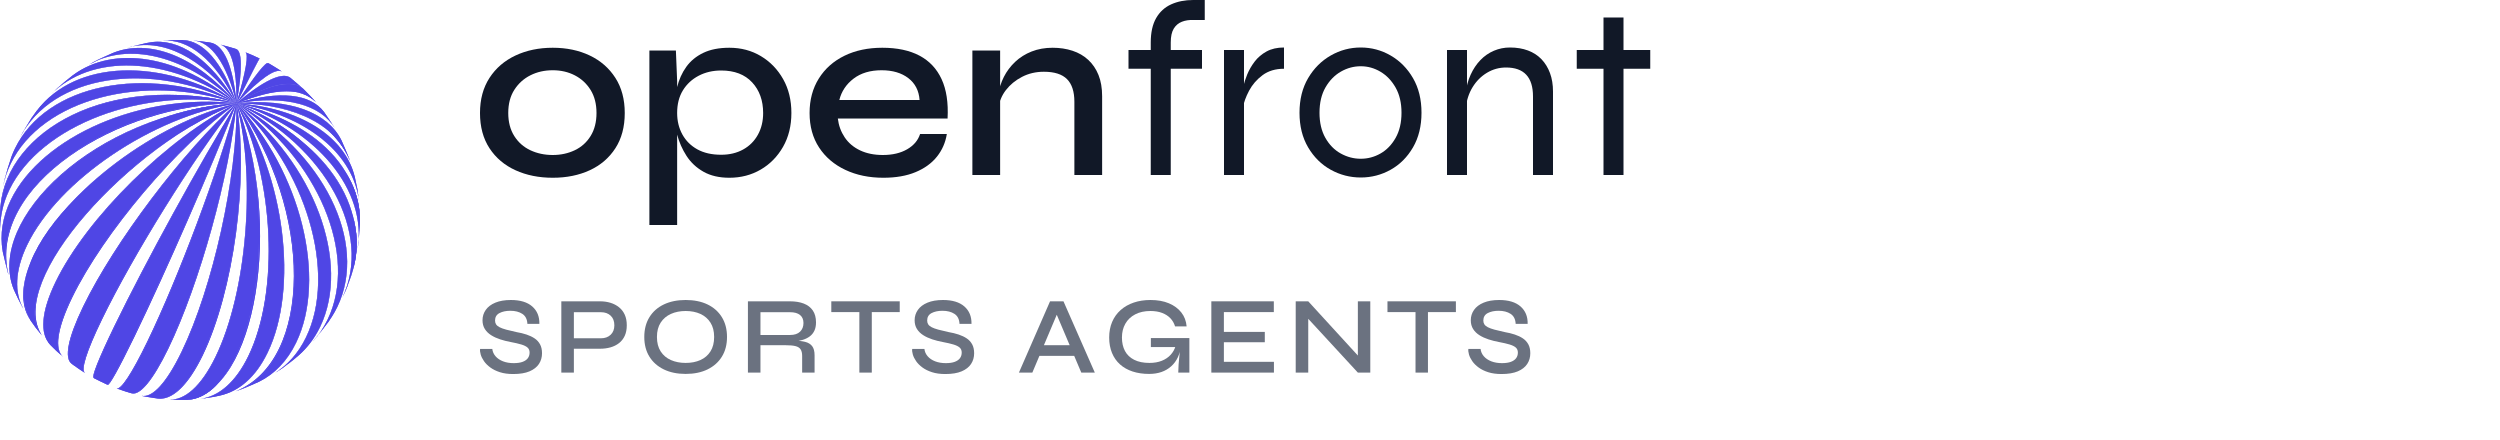
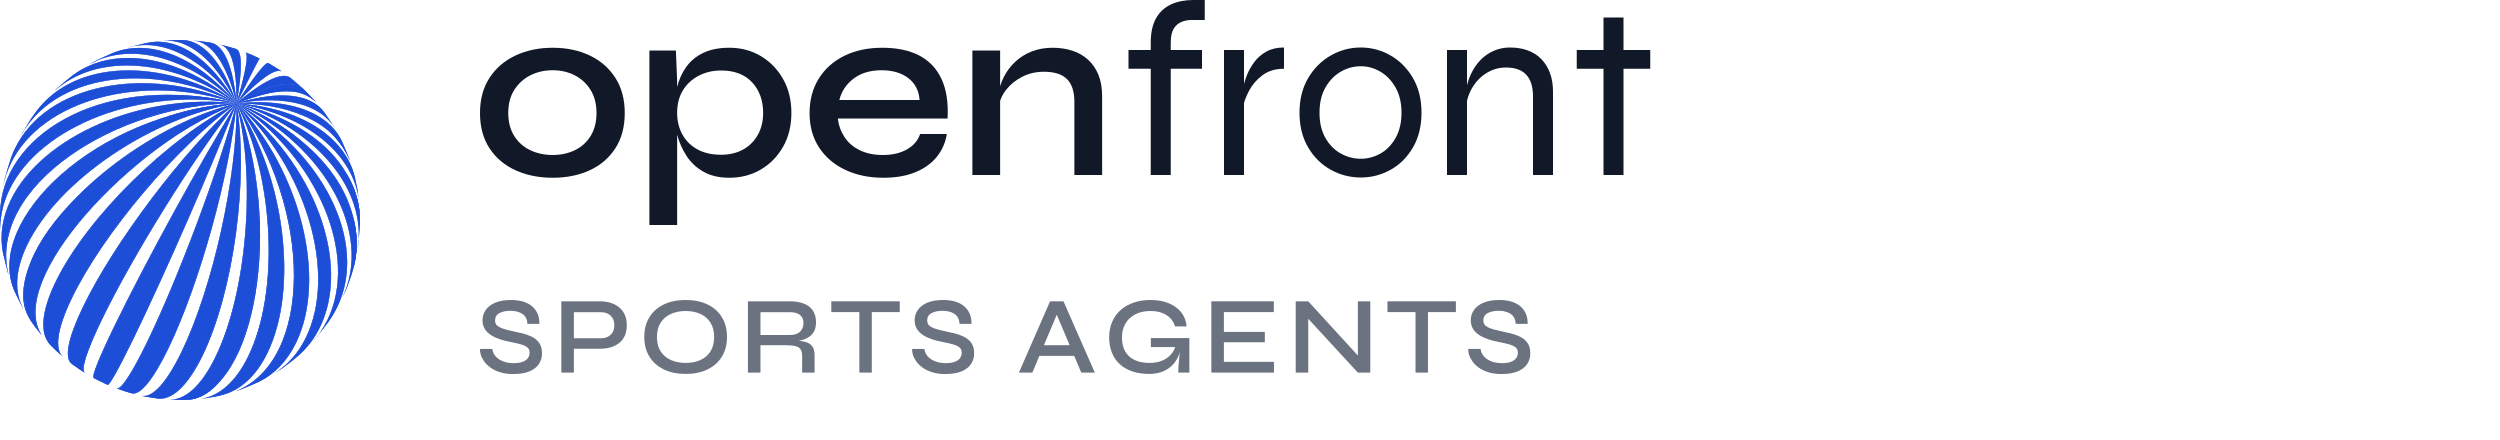
<svg xmlns="http://www.w3.org/2000/svg" width="250" height="44" viewBox="0 0 250 44" fill="none">
  <g transform="translate(0 4)">
-     <svg style="color: #4f46e5" viewBox="0 0 116 116" fill="currentColor" width="36" height="36">
+     <svg style="color: #1d4ed8" viewBox="0 0 116 116" fill="currentColor" width="36" height="36">
      <g clipPath="url(#clip0_103_7079)">
        <path d="M93.67 12.268C94.903 13.285 96.526 14.67 97.716 15.73C94.406 12.636 86.984 13.934 76.338 20.339C76.338 20.339 76.316 20.339 76.316 20.317C85.21 12.852 91.203 10.321 93.67 12.268Z" fill="currentColor" />
        <path d="M93.67 12.268C94.903 13.285 96.526 14.67 97.716 15.73C94.406 12.636 86.984 13.934 76.338 20.339C76.338 20.339 76.316 20.339 76.316 20.317C85.21 12.852 91.203 10.321 93.67 12.268Z" fill="currentColor" />
        <path d="M93.67 12.269C94.903 13.286 96.526 14.671 97.716 15.731C94.405 12.637 86.984 13.935 76.338 20.34C76.338 20.34 76.316 20.34 76.316 20.318C85.209 12.853 91.203 10.321 93.67 12.269ZM93.54 12.161C91.073 10.235 85.101 12.831 76.208 20.404C86.962 13.957 94.449 12.658 97.781 15.796C96.526 14.692 94.838 13.221 93.54 12.161Z" fill="currentColor" />
        <path d="M93.67 12.269C94.903 13.286 96.526 14.671 97.716 15.731C94.405 12.637 86.984 13.935 76.338 20.34C76.338 20.34 76.316 20.34 76.316 20.318C85.209 12.853 91.203 10.321 93.67 12.269ZM93.54 12.161C91.073 10.235 85.101 12.831 76.208 20.404C86.962 13.957 94.449 12.658 97.781 15.796C96.526 14.692 94.838 13.221 93.54 12.161Z" fill="currentColor" />
        <path d="M86.573 7.53L87.006 7.768C88.131 8.46 89.624 9.369 90.727 10.105C88.91 8.828 83.976 12.139 76.317 20.318C76.317 20.318 76.295 20.318 76.295 20.296C79.151 16.012 85.145 7.054 86.573 7.53Z" fill="currentColor" />
        <path d="M86.573 7.53L87.006 7.768C88.131 8.46 89.624 9.369 90.727 10.105C88.91 8.828 83.976 12.139 76.317 20.318C76.317 20.318 76.295 20.318 76.295 20.296C79.151 16.012 85.145 7.054 86.573 7.53Z" fill="currentColor" />
        <path d="M86.573 7.529L87.005 7.767C88.13 8.46 89.623 9.369 90.727 10.104C88.909 8.828 83.976 12.138 76.316 20.317C76.316 20.317 76.295 20.317 76.295 20.296C79.151 16.011 85.144 7.053 86.573 7.529ZM86.421 7.443C85.62 6.988 82.18 11.273 76.208 20.425C83.976 12.203 88.996 8.914 90.857 10.213C89.71 9.477 88.174 8.481 87.005 7.767L86.421 7.443Z" fill="currentColor" />
        <path d="M86.573 7.529L87.005 7.767C88.13 8.46 89.623 9.369 90.727 10.104C88.909 8.828 83.976 12.138 76.316 20.317C76.316 20.317 76.295 20.317 76.295 20.296C79.151 16.011 85.144 7.053 86.573 7.529ZM86.421 7.443C85.62 6.988 82.18 11.273 76.208 20.425C83.976 12.203 88.996 8.914 90.857 10.213C89.71 9.477 88.174 8.481 87.005 7.767L86.421 7.443Z" fill="currentColor" />
        <path d="M79.151 4.003L81.379 4.933L83.5 5.907C83.457 5.864 81.055 10.646 76.251 20.296H76.23C79.367 9.845 80.254 4.414 79.151 4.003Z" fill="currentColor" />
        <path d="M79.151 4.003L81.379 4.933L83.5 5.907C83.457 5.864 81.055 10.646 76.251 20.296H76.23C79.367 9.845 80.254 4.414 79.151 4.003Z" fill="currentColor" />
        <path d="M79.151 4.002L81.379 4.933L83.5 5.907C83.457 5.863 81.055 10.645 76.251 20.296H76.23C79.367 9.845 80.254 4.414 79.151 4.002ZM79.021 3.938C80.168 4.349 79.324 9.866 76.208 20.425C81.076 10.71 83.565 5.928 83.651 5.971L81.401 4.911L79.021 3.938Z" fill="currentColor" />
        <path d="M79.151 4.002L81.379 4.933L83.5 5.907C83.457 5.863 81.055 10.645 76.251 20.296H76.23C79.367 9.845 80.254 4.414 79.151 4.002ZM79.021 3.938C80.168 4.349 79.324 9.866 76.208 20.425C81.076 10.71 83.565 5.928 83.651 5.971L81.401 4.911L79.021 3.938Z" fill="currentColor" />
        <path d="M71.231 1.536C72.53 1.882 74.261 2.337 75.537 2.726L75.927 2.856C77.874 3.484 78.134 9.347 76.23 20.296H76.208C76.381 8.59 74.456 2.272 71.231 1.536Z" fill="currentColor" />
        <path d="M71.231 1.536C72.53 1.882 74.261 2.337 75.537 2.726L75.927 2.856C77.874 3.484 78.134 9.347 76.23 20.296H76.208C76.381 8.59 74.456 2.272 71.231 1.536Z" fill="currentColor" />
        <path d="M71.231 1.536C72.53 1.883 74.261 2.337 75.537 2.727L75.927 2.856C77.874 3.484 78.134 9.348 76.23 20.296H76.208C76.381 8.59 74.456 2.272 71.231 1.536ZM71.08 1.493C72.53 2.077 76.36 3.657 76.23 20.426C78.199 9.391 78.004 3.505 76.078 2.9L75.537 2.727C74.196 2.337 72.422 1.818 71.08 1.493Z" fill="currentColor" />
        <path d="M71.231 1.536C72.53 1.883 74.261 2.337 75.537 2.727L75.927 2.856C77.874 3.484 78.134 9.348 76.23 20.296H76.208C76.381 8.59 74.456 2.272 71.231 1.536ZM71.08 1.493C72.53 2.077 76.36 3.657 76.23 20.426C78.199 9.391 78.004 3.505 76.078 2.9L75.537 2.727C74.196 2.337 72.422 1.818 71.08 1.493Z" fill="currentColor" />
        <path d="M62.512 0.173C64.07 0.346 66.125 0.584 67.683 0.822C71.859 1.514 75.062 8.092 76.208 20.274H76.187C73.136 7.421 68.073 0.627 62.512 0.173Z" fill="currentColor" />
        <path d="M62.512 0.173C64.07 0.346 66.125 0.584 67.683 0.822C71.859 1.514 75.062 8.092 76.208 20.274H76.187C73.136 7.421 68.073 0.627 62.512 0.173Z" fill="currentColor" />
        <path d="M62.512 0.173C64.07 0.346 66.126 0.584 67.683 0.822C71.859 1.514 75.062 8.092 76.209 20.274H76.187C73.136 7.421 68.073 0.627 62.512 0.173ZM62.339 0.173C67.965 0.606 73.093 7.465 76.209 20.426C75.127 8.157 72.011 1.558 67.835 0.844C66.234 0.606 64.113 0.324 62.512 0.173H62.339Z" fill="currentColor" />
        <path d="M62.512 0.173C64.07 0.346 66.126 0.584 67.683 0.822C71.859 1.514 75.062 8.092 76.209 20.274H76.187C73.136 7.421 68.073 0.627 62.512 0.173ZM62.339 0.173C67.965 0.606 73.093 7.465 76.209 20.426C75.127 8.157 72.011 1.558 67.835 0.844C66.234 0.606 64.113 0.324 62.512 0.173H62.339Z" fill="currentColor" />
        <path d="M52.623 0.238L55.111 0.065L58.508 0C66.017 0.757 71.145 6.621 76.165 20.275H76.143C69.414 6.297 60.716 -0.541 52.623 0.238Z" fill="currentColor" />
        <path d="M52.623 0.238L55.111 0.065L58.508 0C66.017 0.757 71.145 6.621 76.165 20.275H76.143C69.414 6.297 60.716 -0.541 52.623 0.238Z" fill="currentColor" />
        <path d="M52.623 0.238L55.111 0.065L58.508 0C66.016 0.757 71.144 6.621 76.165 20.275H76.143C69.413 6.297 60.715 -0.541 52.623 0.238ZM52.406 0.26C60.585 -0.563 69.392 6.318 76.208 20.426C71.75 6.989 65.281 0.065 58.681 0C57.599 0.022 56.171 0.022 55.111 0.065L52.406 0.26Z" fill="currentColor" />
        <path d="M52.623 0.238L55.111 0.065L58.508 0C66.016 0.757 71.144 6.621 76.165 20.275H76.143C69.413 6.297 60.715 -0.541 52.623 0.238ZM52.406 0.26C60.585 -0.563 69.392 6.318 76.208 20.426C71.75 6.989 65.281 0.065 58.681 0C57.599 0.022 56.171 0.022 55.111 0.065L52.406 0.26Z" fill="currentColor" />
        <path d="M41.328 2.423C42.994 1.99 45.201 1.406 46.889 1.06L48.101 0.844C57.254 -0.758 67.683 5.864 76.122 20.274H76.1C65.043 5.301 51.931 -0.779 41.328 2.423Z" fill="currentColor" />
        <path d="M41.328 2.423C42.994 1.99 45.201 1.406 46.889 1.06L48.101 0.844C57.254 -0.758 67.683 5.864 76.122 20.274H76.1C65.043 5.301 51.931 -0.779 41.328 2.423Z" fill="currentColor" />
        <path d="M41.329 2.423C42.995 1.991 45.202 1.406 46.89 1.06L48.101 0.844C57.254 -0.757 67.683 5.864 76.122 20.274H76.101C65.044 5.301 51.931 -0.779 41.329 2.423ZM41.112 2.488C51.78 -0.801 65.044 5.323 76.209 20.404C67.835 5.907 57.449 -0.779 48.296 0.779L46.89 1.038C45.159 1.471 42.843 2.012 41.112 2.488Z" fill="currentColor" />
        <path d="M41.329 2.423C42.995 1.991 45.202 1.406 46.89 1.06L48.101 0.844C57.254 -0.757 67.683 5.864 76.122 20.274H76.101C65.044 5.301 51.931 -0.779 41.329 2.423ZM41.112 2.488C51.78 -0.801 65.044 5.323 76.209 20.404C67.835 5.907 57.449 -0.779 48.296 0.779L46.89 1.038C45.159 1.471 42.843 2.012 41.112 2.488Z" fill="currentColor" />
        <path d="M28.843 7.854C31.028 6.686 33.971 5.236 36.243 4.241C47.754 -0.455 62.965 4.998 76.1 20.296H76.078C59.806 4.738 41.393 0.541 28.843 7.854Z" fill="currentColor" />
        <path d="M28.843 7.854C31.028 6.686 33.971 5.236 36.243 4.241C47.754 -0.455 62.965 4.998 76.1 20.296H76.078C59.806 4.738 41.393 0.541 28.843 7.854Z" fill="currentColor" />
        <path d="M28.843 7.854C31.029 6.686 33.972 5.236 36.244 4.24C47.755 -0.455 62.966 4.998 76.1 20.296H76.079C59.807 4.738 41.393 0.54 28.843 7.854ZM28.605 7.984C41.199 0.584 59.807 4.76 76.209 20.425C63.161 5.063 47.993 -0.498 36.482 4.132C31.289 6.426 31.202 6.469 28.605 7.984Z" fill="currentColor" />
        <path d="M28.843 7.854C31.029 6.686 33.972 5.236 36.244 4.24C47.755 -0.455 62.966 4.998 76.1 20.296H76.079C59.807 4.738 41.393 0.54 28.843 7.854ZM28.605 7.984C41.199 0.584 59.807 4.76 76.209 20.425C63.161 5.063 47.993 -0.498 36.482 4.132C31.289 6.426 31.202 6.469 28.605 7.984Z" fill="currentColor" />
        <path d="M16.401 17.547L18.479 15.514C19.928 14.259 21.876 12.592 23.412 11.424C36.373 1.774 57.34 4.651 76.078 20.296C76.078 20.296 76.078 20.296 76.057 20.317C53.835 4.889 29.276 4.305 16.401 17.547Z" fill="currentColor" />
        <path d="M16.401 17.547L18.479 15.514C19.928 14.259 21.876 12.592 23.412 11.424C36.373 1.774 57.34 4.651 76.078 20.296C76.078 20.296 76.078 20.296 76.057 20.317C53.835 4.889 29.276 4.305 16.401 17.547Z" fill="currentColor" />
        <path d="M16.402 17.548L18.479 15.514C19.929 14.259 21.876 12.593 23.413 11.425C36.374 1.774 57.341 4.652 76.079 20.296C76.079 20.296 76.079 20.296 76.057 20.318C53.835 4.89 29.276 4.306 16.402 17.548ZM16.186 17.765C29.06 4.371 53.835 4.89 76.209 20.426C57.557 4.674 36.633 1.688 23.672 11.23C22.093 12.485 20.015 14.151 18.501 15.492L16.186 17.765Z" fill="currentColor" />
        <path d="M16.402 17.548L18.479 15.514C19.929 14.259 21.876 12.593 23.413 11.425C36.374 1.774 57.341 4.652 76.079 20.296C76.079 20.296 76.079 20.296 76.057 20.318C53.835 4.89 29.276 4.306 16.402 17.548ZM16.186 17.765C29.06 4.371 53.835 4.89 76.209 20.426C57.557 4.674 36.633 1.688 23.672 11.23C22.093 12.485 20.015 14.151 18.501 15.492L16.186 17.765Z" fill="currentColor" />
        <path d="M6.534 31.201C7.573 29.362 9.001 26.939 10.148 25.164L11.835 22.828C24.061 6.772 51.281 5.279 76.056 20.318C76.056 20.318 76.056 20.318 76.056 20.339C47.819 6.253 16.985 11.143 6.534 31.201Z" fill="currentColor" />
        <path d="M6.534 31.201C7.573 29.362 9.001 26.939 10.148 25.164L11.835 22.828C24.061 6.772 51.281 5.279 76.056 20.318C76.056 20.318 76.056 20.318 76.056 20.339C47.819 6.253 16.985 11.143 6.534 31.201Z" fill="currentColor" />
        <path d="M6.534 31.201C7.573 29.362 9.001 26.939 10.148 25.164L11.835 22.827C24.061 6.772 51.281 5.279 76.056 20.317C76.056 20.317 76.056 20.317 76.056 20.339C47.819 6.253 16.985 11.143 6.534 31.201ZM6.404 31.504C16.769 11.251 47.841 6.274 76.208 20.426C51.519 5.258 24.32 6.599 12.03 22.589L10.169 25.164C8.979 27.047 7.443 29.557 6.404 31.504Z" fill="currentColor" />
        <path d="M6.534 31.201C7.573 29.362 9.001 26.939 10.148 25.164L11.835 22.827C24.061 6.772 51.281 5.279 76.056 20.317C76.056 20.317 76.056 20.317 76.056 20.339C47.819 6.253 16.985 11.143 6.534 31.201ZM6.404 31.504C16.769 11.251 47.841 6.274 76.208 20.426C51.519 5.258 24.32 6.599 12.03 22.589L10.169 25.164C8.979 27.047 7.443 29.557 6.404 31.504Z" fill="currentColor" />
        <path d="M1.039 46.975L1.515 44.79C2.099 42.648 2.922 39.813 3.657 37.736C3.982 36.849 4.371 35.983 4.782 35.118C14.822 14.389 46.695 7.811 76.035 20.339C76.035 20.339 76.035 20.339 76.035 20.361C45.981 10.343 13.524 18.976 3.484 39.683C2.337 42.064 1.515 44.509 1.039 46.975Z" fill="currentColor" />
        <path d="M1.039 46.975L1.515 44.79C2.099 42.648 2.922 39.813 3.657 37.736C3.982 36.849 4.371 35.983 4.782 35.118C14.822 14.389 46.695 7.811 76.035 20.339C76.035 20.339 76.035 20.339 76.035 20.361C45.981 10.343 13.524 18.976 3.484 39.683C2.337 42.064 1.515 44.509 1.039 46.975Z" fill="currentColor" />
        <path d="M1.038 46.975L1.514 44.79C2.099 42.648 2.921 39.813 3.657 37.736C3.981 36.849 4.371 35.983 4.782 35.118C14.822 14.389 46.694 7.811 76.035 20.339C76.035 20.339 76.035 20.339 76.035 20.361C45.98 10.343 13.523 18.976 3.483 39.684C2.337 42.064 1.514 44.509 1.038 46.975ZM0.995 47.278C1.471 44.769 2.293 42.258 3.462 39.835C13.523 19.084 46.088 10.386 76.208 20.426C46.846 7.703 14.887 14.194 4.825 34.945C4.436 35.767 4.068 36.589 3.765 37.412C3.029 39.619 2.099 42.561 1.514 44.79L0.995 47.278Z" fill="currentColor" />
        <path d="M1.038 46.975L1.514 44.79C2.099 42.648 2.921 39.813 3.657 37.736C3.981 36.849 4.371 35.983 4.782 35.118C14.822 14.389 46.694 7.811 76.035 20.339C76.035 20.339 76.035 20.339 76.035 20.361C45.98 10.343 13.523 18.976 3.483 39.684C2.337 42.064 1.514 44.509 1.038 46.975ZM0.995 47.278C1.471 44.769 2.293 42.258 3.462 39.835C13.523 19.084 46.088 10.386 76.208 20.426C46.846 7.703 14.887 14.194 4.825 34.945C4.436 35.767 4.068 36.589 3.765 37.412C3.029 39.619 2.099 42.561 1.514 44.79L0.995 47.278Z" fill="currentColor" />
        <path d="M0.151 62.23C0.086 60.585 -0.022 58.4 -0 56.755L0.151 53.553C4.263 23.455 43.427 11.922 76.013 20.382V20.404C45.721 14.995 13.069 27.371 3.029 48.079C0.736 52.839 -0.195 57.621 0.151 62.23Z" fill="currentColor" />
        <path d="M0.151 62.23C0.086 60.585 -0.022 58.4 -0 56.755L0.151 53.553C4.263 23.455 43.427 11.922 76.013 20.382V20.404C45.721 14.995 13.069 27.371 3.029 48.079C0.736 52.839 -0.195 57.621 0.151 62.23Z" fill="currentColor" />
        <path d="M0.151 62.23C0.086 60.586 -0.022 58.4 -0 56.756L0.151 53.553C4.263 23.455 43.427 11.922 76.013 20.383V20.404C45.721 14.995 13.069 27.372 3.029 48.079C0.736 52.839 -0.195 57.621 0.151 62.23ZM0.173 62.511C-0.173 57.859 0.736 53.034 3.051 48.23C13.112 27.48 45.872 15.038 76.208 20.426C34.296 10.256 2.51 29.557 0.173 53.251L-0 56.756C0.022 58.487 0.043 60.78 0.173 62.511Z" fill="currentColor" />
        <path d="M0.151 62.23C0.086 60.586 -0.022 58.4 -0 56.756L0.151 53.553C4.263 23.455 43.427 11.922 76.013 20.383V20.404C45.721 14.995 13.069 27.372 3.029 48.079C0.736 52.839 -0.195 57.621 0.151 62.23ZM0.173 62.511C-0.173 57.859 0.736 53.034 3.051 48.23C13.112 27.48 45.872 15.038 76.208 20.426C34.296 10.256 2.51 29.557 0.173 53.251L-0 56.756C0.022 58.487 0.043 60.78 0.173 62.511Z" fill="currentColor" />
        <path d="M2.727 75.581C2.121 73.374 1.364 70.409 0.888 68.181C-0.043 62.987 0.758 57.405 3.506 51.736C13.546 31.007 45.981 17.007 76.035 20.404V20.426C46.695 19.863 14.822 36.157 4.782 56.864C1.515 63.615 0.952 69.998 2.727 75.581Z" fill="currentColor" />
        <path d="M2.727 75.581C2.121 73.374 1.364 70.409 0.888 68.181C-0.043 62.987 0.758 57.405 3.506 51.736C13.546 31.007 45.981 17.007 76.035 20.404V20.426C46.695 19.863 14.822 36.157 4.782 56.864C1.515 63.615 0.952 69.998 2.727 75.581Z" fill="currentColor" />
        <path d="M2.727 75.581C2.121 73.374 1.364 70.409 0.888 68.18C-0.043 62.987 0.758 57.405 3.506 51.736C13.546 31.007 45.981 17.007 76.035 20.404V20.426C46.695 19.863 14.822 36.157 4.782 56.864C1.515 63.615 0.952 69.998 2.727 75.581ZM2.792 75.819C-4.392 47.17 38.061 20.339 76.209 20.426C46.11 16.877 13.524 30.812 3.462 51.563C0.736 57.188 -0.043 62.749 0.844 67.921C1.342 70.301 2.121 73.46 2.792 75.819Z" fill="currentColor" />
        <path d="M2.727 75.581C2.121 73.374 1.364 70.409 0.888 68.18C-0.043 62.987 0.758 57.405 3.506 51.736C13.546 31.007 45.981 17.007 76.035 20.404V20.426C46.695 19.863 14.822 36.157 4.782 56.864C1.515 63.615 0.952 69.998 2.727 75.581ZM2.792 75.819C-4.392 47.17 38.061 20.339 76.209 20.426C46.11 16.877 13.524 30.812 3.462 51.563C0.736 57.188 -0.043 62.749 0.844 67.921C1.342 70.301 2.121 73.46 2.792 75.819Z" fill="currentColor" />
        <path d="M7.465 86.486L7.033 85.728C6.232 84.149 5.193 82.05 4.479 80.427C2.164 74.845 2.532 68.072 6.146 60.629C16.186 39.921 47.452 21.962 76.014 20.447V20.469C48.88 24.818 18.76 45.071 8.72 65.778C4.696 74.087 4.501 81.206 7.465 86.486Z" fill="currentColor" />
        <path d="M7.465 86.486L7.033 85.728C6.232 84.149 5.193 82.05 4.479 80.427C2.164 74.845 2.532 68.072 6.146 60.629C16.186 39.921 47.452 21.962 76.014 20.447V20.469C48.88 24.818 18.76 45.071 8.72 65.778C4.696 74.087 4.501 81.206 7.465 86.486Z" fill="currentColor" />
        <path d="M7.465 86.486L7.033 85.728C6.232 84.149 5.193 82.05 4.479 80.427C2.164 74.845 2.532 68.072 6.146 60.629C16.186 39.921 47.452 21.962 76.014 20.447V20.469C48.88 24.818 18.76 45.071 8.72 65.778C4.696 74.087 4.501 81.206 7.465 86.486ZM7.574 86.659C4.588 81.401 4.782 74.282 8.807 65.952C18.869 45.201 49.053 24.818 76.209 20.426C30.12 23.888 -4.435 58.14 4.415 80.211C5.172 81.877 6.21 84.084 7.054 85.728L7.574 86.659Z" fill="currentColor" />
        <path d="M7.465 86.486L7.033 85.728C6.232 84.149 5.193 82.05 4.479 80.427C2.164 74.845 2.532 68.072 6.146 60.629C16.186 39.921 47.452 21.962 76.014 20.447V20.469C48.88 24.818 18.76 45.071 8.72 65.778C4.696 74.087 4.501 81.206 7.465 86.486ZM7.574 86.659C4.588 81.401 4.782 74.282 8.807 65.952C18.869 45.201 49.053 24.818 76.209 20.426C30.12 23.888 -4.435 58.14 4.415 80.211C5.172 81.877 6.21 84.084 7.054 85.728L7.574 86.659Z" fill="currentColor" />
        <path d="M13.415 95.097L11.468 92.631L9.823 90.315C-2.229 68.548 39.013 30.076 76.057 20.469C76.057 20.469 76.057 20.49 76.078 20.49C35.27 37.368 2.099 81.293 13.415 95.097Z" fill="currentColor" />
        <path d="M13.415 95.097L11.468 92.631L9.823 90.315C-2.229 68.548 39.013 30.076 76.057 20.469C76.057 20.469 76.057 20.49 76.078 20.49C35.27 37.368 2.099 81.293 13.415 95.097Z" fill="currentColor" />
        <path d="M13.415 95.098L11.468 92.631L9.823 90.316C-2.229 68.548 39.013 30.076 76.056 20.469C76.056 20.469 76.056 20.491 76.078 20.491C35.269 37.368 2.098 81.293 13.415 95.098ZM13.545 95.228C1.666 77.658 42.193 33.711 76.208 20.426C50.199 26.679 20.967 48.577 10.905 69.327C6.642 78.112 6.491 85.296 9.737 90.164L11.489 92.631L13.545 95.228Z" fill="currentColor" />
        <path d="M13.415 95.098L11.468 92.631L9.823 90.316C-2.229 68.548 39.013 30.076 76.056 20.469C76.056 20.469 76.056 20.491 76.078 20.491C35.269 37.368 2.098 81.293 13.415 95.098ZM13.545 95.228C1.666 77.658 42.193 33.711 76.208 20.426C50.199 26.679 20.967 48.577 10.905 69.327C6.642 78.112 6.491 85.296 9.737 90.164L11.489 92.631L13.545 95.228Z" fill="currentColor" />
        <path d="M20.209 101.979L18.197 100.183L16.163 98.171C12.917 94.752 13.285 87.871 18.002 78.112C28.042 57.405 54.008 31.635 76.056 20.491C56.82 34.275 33.105 62.166 23.066 82.873C18.154 92.999 17.418 99.556 20.209 101.979Z" fill="currentColor" />
        <path d="M20.209 101.979L18.197 100.183L16.163 98.171C12.917 94.752 13.285 87.871 18.002 78.112C28.042 57.405 54.008 31.635 76.056 20.491C56.82 34.275 33.105 62.166 23.066 82.873C18.154 92.999 17.418 99.556 20.209 101.979Z" fill="currentColor" />
        <path d="M20.21 101.978L18.197 100.183L16.163 98.17C12.918 94.751 13.286 87.871 18.003 78.112C28.043 57.405 54.008 31.634 76.057 20.491C56.821 34.274 33.106 62.165 23.066 82.872C18.154 92.999 17.419 99.555 20.21 101.978ZM20.34 102.108C17.57 99.707 18.306 93.172 23.239 83.024C33.301 62.273 57.016 34.252 76.23 20.426C54.073 31.461 27.956 57.21 17.895 77.961C13.178 87.698 12.831 94.6 16.077 98.04L18.241 100.183L20.34 102.108Z" fill="currentColor" />
        <path d="M20.21 101.978L18.197 100.183L16.163 98.17C12.918 94.751 13.286 87.871 18.003 78.112C28.043 57.405 54.008 31.634 76.057 20.491C56.821 34.274 33.106 62.165 23.066 82.872C18.154 92.999 17.419 99.555 20.21 101.978ZM20.34 102.108C17.57 99.707 18.306 93.172 23.239 83.024C33.301 62.273 57.016 34.252 76.23 20.426C54.073 31.461 27.956 57.21 17.895 77.961C13.178 87.698 12.831 94.6 16.077 98.04L18.241 100.183L20.34 102.108Z" fill="currentColor" />
        <path d="M27.264 107.194C26.139 106.458 24.646 105.463 23.542 104.662L23.153 104.359C20.859 102.628 21.941 96.375 26.961 86.01C37.001 65.303 58.985 36.005 76.1 20.513C76.1 20.513 76.122 20.513 76.122 20.534C62.144 38.191 42.713 69.219 32.673 89.927C27.588 100.464 25.879 106.285 27.264 107.194Z" fill="currentColor" />
        <path d="M27.264 107.194C26.139 106.458 24.646 105.463 23.542 104.662L23.153 104.359C20.859 102.628 21.941 96.375 26.961 86.01C37.001 65.303 58.985 36.005 76.1 20.513C76.1 20.513 76.122 20.513 76.122 20.534C62.144 38.191 42.713 69.219 32.673 89.927C27.588 100.464 25.879 106.285 27.264 107.194Z" fill="currentColor" />
        <path d="M27.264 107.193C26.139 106.458 24.646 105.462 23.542 104.662L23.153 104.359C20.859 102.628 21.941 96.374 26.961 86.01C37.001 65.303 58.985 36.005 76.1 20.512C76.1 20.512 76.122 20.512 76.122 20.534C62.144 38.191 42.713 69.219 32.673 89.926C27.588 100.464 25.879 106.285 27.264 107.193ZM27.394 107.258C26.031 106.393 27.762 100.572 32.868 90.035C42.93 69.284 62.339 38.104 76.209 20.404C58.985 35.81 36.849 65.129 26.788 85.88C21.768 96.223 20.708 102.498 23.023 104.272L23.542 104.662C24.711 105.462 26.225 106.523 27.394 107.258Z" fill="currentColor" />
        <path d="M27.264 107.193C26.139 106.458 24.646 105.462 23.542 104.662L23.153 104.359C20.859 102.628 21.941 96.374 26.961 86.01C37.001 65.303 58.985 36.005 76.1 20.512C76.1 20.512 76.122 20.512 76.122 20.534C62.144 38.191 42.713 69.219 32.673 89.926C27.588 100.464 25.879 106.285 27.264 107.193ZM27.394 107.258C26.031 106.393 27.762 100.572 32.868 90.035C42.93 69.284 62.339 38.104 76.209 20.404C58.985 35.81 36.849 65.129 26.788 85.88C21.768 96.223 20.708 102.498 23.023 104.272L23.542 104.662C24.711 105.462 26.225 106.523 27.394 107.258Z" fill="currentColor" />
        <path d="M34.555 111.045C33.257 110.439 31.547 109.617 30.271 108.946C29.643 108.578 31.829 103.039 36.957 92.436C46.997 71.729 64.523 39.575 76.121 20.534H76.143C67.921 41.242 53.142 74.737 43.102 95.444C37.974 106.068 35.074 111.261 34.555 111.045Z" fill="currentColor" />
        <path d="M34.555 111.045C33.257 110.439 31.547 109.617 30.271 108.946C29.643 108.578 31.829 103.039 36.957 92.436C46.997 71.729 64.523 39.575 76.121 20.534H76.143C67.921 41.242 53.142 74.737 43.102 95.444C37.974 106.068 35.074 111.261 34.555 111.045Z" fill="currentColor" />
        <path d="M34.555 111.045C33.257 110.439 31.548 109.617 30.271 108.946C29.643 108.578 31.829 103.039 36.957 92.436C46.997 71.729 64.523 39.575 76.121 20.534H76.143C67.921 41.241 53.142 74.737 43.102 95.444C37.974 106.068 35.075 111.261 34.555 111.045ZM34.707 111.11C35.248 111.348 38.19 106.155 43.34 95.552C53.402 74.802 68.115 41.176 76.23 20.426C64.502 39.38 46.846 71.577 36.784 92.328C31.656 102.931 29.492 108.491 30.163 108.859C31.483 109.53 33.257 110.439 34.599 111.045L34.707 111.11Z" fill="currentColor" />
        <path d="M34.555 111.045C33.257 110.439 31.548 109.617 30.271 108.946C29.643 108.578 31.829 103.039 36.957 92.436C46.997 71.729 64.523 39.575 76.121 20.534H76.143C67.921 41.241 53.142 74.737 43.102 95.444C37.974 106.068 35.075 111.261 34.555 111.045ZM34.707 111.11C35.248 111.348 38.19 106.155 43.34 95.552C53.402 74.802 68.115 41.176 76.23 20.426C64.502 39.38 46.846 71.577 36.784 92.328C31.656 102.931 29.492 108.491 30.163 108.859C31.483 109.53 33.257 110.439 34.599 111.045L34.707 111.11Z" fill="currentColor" />
        <path d="M42.302 113.814L40.441 113.252L37.715 112.321C39.1 112.819 42.518 107.821 47.647 97.283C57.708 76.597 70.453 42.28 76.187 20.556H76.208C74.001 43.427 64.091 78.675 54.051 99.382C49.01 109.768 44.899 114.528 42.302 113.814Z" fill="currentColor" />
        <path d="M42.302 113.814L40.441 113.252L37.715 112.321C39.1 112.819 42.518 107.821 47.647 97.283C57.708 76.597 70.453 42.28 76.187 20.556H76.208C74.001 43.427 64.091 78.675 54.051 99.382C49.01 109.768 44.899 114.528 42.302 113.814Z" fill="currentColor" />
        <path d="M42.302 113.814L40.441 113.252L37.715 112.321C39.1 112.819 42.518 107.821 47.647 97.283C57.708 76.597 70.453 42.28 76.187 20.556H76.208C74.001 43.427 64.091 78.675 54.051 99.382C49.01 109.768 44.898 114.529 42.302 113.814ZM42.453 113.858C45.072 114.572 49.204 109.811 54.246 99.425C64.308 78.675 74.131 43.297 76.208 20.404C70.388 42.064 57.513 76.446 47.452 97.197C42.345 107.734 38.926 112.733 37.585 112.257L40.441 113.252L42.453 113.858Z" fill="currentColor" />
        <path d="M42.302 113.814L40.441 113.252L37.715 112.321C39.1 112.819 42.518 107.821 47.647 97.283C57.708 76.597 70.453 42.28 76.187 20.556H76.208C74.001 43.427 64.091 78.675 54.051 99.382C49.01 109.768 44.898 114.529 42.302 113.814ZM42.453 113.858C45.072 114.572 49.204 109.811 54.246 99.425C64.308 78.675 74.131 43.297 76.208 20.404C70.388 42.064 57.513 76.446 47.452 97.197C42.345 107.734 38.926 112.733 37.585 112.257L40.441 113.252L42.453 113.858Z" fill="currentColor" />
        <path d="M50.784 115.524C49.55 115.329 47.928 115.091 46.716 114.875L45.742 114.68C49.139 115.394 53.705 110.763 58.66 100.529C68.7 79.822 76.554 44.054 76.208 20.556H76.23C80.103 44.66 75.105 80.903 65.065 101.611C60.283 111.499 55.219 116.065 50.784 115.524Z" fill="currentColor" />
        <path d="M50.784 115.524C49.55 115.329 47.928 115.091 46.716 114.875L45.742 114.68C49.139 115.394 53.705 110.763 58.66 100.529C68.7 79.822 76.554 44.054 76.208 20.556H76.23C80.103 44.66 75.105 80.903 65.065 101.611C60.283 111.499 55.219 116.065 50.784 115.524Z" fill="currentColor" />
        <path d="M50.784 115.524C49.55 115.329 47.928 115.091 46.716 114.875L45.742 114.68C49.139 115.394 53.705 110.763 58.66 100.529C68.7 79.821 76.554 44.054 76.208 20.556H76.23C80.103 44.66 75.105 80.903 65.065 101.611C60.283 111.499 55.219 116.065 50.784 115.524ZM50.957 115.545C55.414 116.065 60.499 111.521 65.303 101.654C75.364 80.903 80.254 44.53 76.23 20.426C76.489 43.903 68.548 79.735 58.487 100.485C53.532 110.72 48.988 115.372 45.612 114.637L46.737 114.875C47.971 115.091 49.659 115.394 50.957 115.545Z" fill="currentColor" />
        <path d="M50.784 115.524C49.55 115.329 47.928 115.091 46.716 114.875L45.742 114.68C49.139 115.394 53.705 110.763 58.66 100.529C68.7 79.821 76.554 44.054 76.208 20.556H76.23C80.103 44.66 75.105 80.903 65.065 101.611C60.283 111.499 55.219 116.065 50.784 115.524ZM50.957 115.545C55.414 116.065 60.499 111.521 65.303 101.654C75.364 80.903 80.254 44.53 76.23 20.426C76.489 43.903 68.548 79.735 58.487 100.485C53.532 110.72 48.988 115.372 45.612 114.637L46.737 114.875C47.971 115.091 49.659 115.394 50.957 115.545Z" fill="currentColor" />
        <path d="M60.239 115.956C58.551 115.978 56.279 115.956 54.592 115.891C59.633 116.173 65 111.65 69.63 102.065C79.67 81.358 82.613 44.92 76.23 20.577H76.251C86.053 44.963 85.88 81.422 75.84 102.13C71.469 111.174 65.93 115.718 60.239 115.956Z" fill="currentColor" />
        <path d="M60.239 115.956C58.551 115.978 56.279 115.956 54.592 115.891C59.633 116.173 65 111.65 69.63 102.065C79.67 81.358 82.613 44.92 76.23 20.577H76.251C86.053 44.963 85.88 81.422 75.84 102.13C71.469 111.174 65.93 115.718 60.239 115.956Z" fill="currentColor" />
        <path d="M60.239 115.956C58.552 115.978 56.28 115.956 54.592 115.892C59.633 116.173 65 111.651 69.63 102.065C79.67 81.358 82.613 44.92 76.23 20.577H76.251C86.053 44.963 85.88 81.423 75.84 102.13C71.469 111.175 65.93 115.718 60.239 115.956ZM60.434 115.935C82.548 113.079 91.398 59.525 76.23 20.426C82.548 44.747 79.519 81.293 69.457 102.043C64.805 111.651 59.46 116.173 54.44 115.87C56.215 115.935 58.638 116.065 60.434 115.935Z" fill="currentColor" />
        <path d="M60.239 115.956C58.552 115.978 56.28 115.956 54.592 115.892C59.633 116.173 65 111.651 69.63 102.065C79.67 81.358 82.613 44.92 76.23 20.577H76.251C86.053 44.963 85.88 81.423 75.84 102.13C71.469 111.175 65.93 115.718 60.239 115.956ZM60.434 115.935C82.548 113.079 91.398 59.525 76.23 20.426C82.548 44.747 79.519 81.293 69.457 102.043C64.805 111.651 59.46 116.173 54.44 115.87C56.215 115.935 58.638 116.065 60.434 115.935Z" fill="currentColor" />
        <path d="M71.101 114.507L69.089 114.94C67.748 115.157 65.995 115.46 64.653 115.633C70.56 114.94 76.078 110.375 80.233 101.828C90.272 81.12 88.498 44.791 76.294 20.6H76.316C91.744 44.25 96.093 80.147 86.053 100.854C82.288 108.579 77.03 113.123 71.101 114.507Z" fill="currentColor" />
        <path d="M71.101 114.507L69.089 114.94C67.748 115.157 65.995 115.46 64.653 115.633C70.56 114.94 76.078 110.375 80.233 101.828C90.272 81.12 88.498 44.791 76.294 20.6H76.316C91.744 44.25 96.093 80.147 86.053 100.854C82.288 108.579 77.03 113.123 71.101 114.507Z" fill="currentColor" />
        <path d="M71.102 114.507L69.09 114.939C67.748 115.156 65.995 115.459 64.654 115.632C70.561 114.939 76.079 110.374 80.233 101.827C90.273 81.12 88.499 44.79 76.295 20.599H76.317C91.744 44.249 96.094 80.146 86.054 100.853C82.289 108.578 77.031 113.122 71.102 114.507ZM71.318 114.442C77.225 113.035 82.483 108.513 86.227 100.767C96.288 80.016 91.809 44.054 76.208 20.426C88.369 44.638 90.078 81.076 80.017 101.827C75.862 110.396 70.345 114.961 64.438 115.632C65.822 115.437 67.705 115.178 69.09 114.918L71.318 114.442Z" fill="currentColor" />
        <path d="M71.102 114.507L69.09 114.939C67.748 115.156 65.995 115.459 64.654 115.632C70.561 114.939 76.079 110.374 80.233 101.827C90.273 81.12 88.499 44.79 76.295 20.599H76.317C91.744 44.249 96.094 80.146 86.054 100.853C82.289 108.578 77.031 113.122 71.102 114.507ZM71.318 114.442C77.225 113.035 82.483 108.513 86.227 100.767C96.288 80.016 91.809 44.054 76.208 20.426C88.369 44.638 90.078 81.076 80.017 101.827C75.862 110.396 70.345 114.961 64.438 115.632C65.822 115.437 67.705 115.178 69.09 114.918L71.318 114.442Z" fill="currentColor" />
        <path d="M83.348 110.158C81.79 110.85 79.735 111.78 78.155 112.386L76.078 113.122C81.726 111.261 86.616 106.804 90.056 99.707C100.096 78.999 93.951 43.6 76.338 20.556H76.359C96.85 42.431 105.332 76.9 95.292 97.608C92.371 103.58 88.239 107.756 83.348 110.158Z" fill="currentColor" />
        <path d="M83.348 110.158C81.79 110.85 79.735 111.78 78.155 112.386L76.078 113.122C81.726 111.261 86.616 106.804 90.056 99.707C100.096 78.999 93.951 43.6 76.338 20.556H76.359C96.85 42.431 105.332 76.9 95.292 97.608C92.371 103.58 88.239 107.756 83.348 110.158Z" fill="currentColor" />
        <path d="M83.349 110.157C81.791 110.85 79.736 111.78 78.156 112.386L76.079 113.122C81.726 111.261 86.616 106.804 90.057 99.706C100.097 78.999 93.952 43.6 76.338 20.555H76.36C96.851 42.431 105.333 76.9 95.293 97.608C92.372 103.58 88.239 107.756 83.349 110.157ZM83.587 110.049C88.456 107.647 92.545 103.471 95.423 97.543C105.485 76.792 96.873 42.28 76.209 20.447C101.006 54.895 100.811 103.45 75.841 113.208L78.156 112.408C79.8 111.715 81.986 110.828 83.587 110.049Z" fill="currentColor" />
        <path d="M83.349 110.157C81.791 110.85 79.736 111.78 78.156 112.386L76.079 113.122C81.726 111.261 86.616 106.804 90.057 99.706C100.097 78.999 93.952 43.6 76.338 20.555H76.36C96.851 42.431 105.333 76.9 95.293 97.608C92.372 103.58 88.239 107.756 83.349 110.157ZM83.587 110.049C88.456 107.647 92.545 103.471 95.423 97.543C105.485 76.792 96.873 42.28 76.209 20.447C101.006 54.895 100.811 103.45 75.841 113.208L78.156 112.408C79.8 111.715 81.986 110.828 83.587 110.049Z" fill="currentColor" />
        <path d="M96.028 101.805C91.311 105.57 91.311 105.57 88.671 107.237C92.826 104.64 96.288 100.81 98.755 95.704C108.795 74.996 98.755 41.393 76.338 20.556C76.338 20.556 76.338 20.556 76.359 20.556C101.135 39.64 113.079 71.837 103.017 92.566C101.243 96.266 98.863 99.339 96.028 101.805Z" fill="currentColor" />
        <path d="M96.028 101.805C91.311 105.57 91.311 105.57 88.671 107.237C92.826 104.64 96.288 100.81 98.755 95.704C108.795 74.996 98.755 41.393 76.338 20.556C76.338 20.556 76.338 20.556 76.359 20.556C101.135 39.64 113.079 71.837 103.017 92.566C101.243 96.266 98.863 99.339 96.028 101.805Z" fill="currentColor" />
        <path d="M96.028 101.805C91.311 105.57 91.311 105.57 88.671 107.236C92.826 104.64 96.288 100.81 98.755 95.704C108.794 74.996 98.754 41.393 76.338 20.556C76.338 20.556 76.338 20.556 76.359 20.556C101.135 39.64 113.079 71.837 103.017 92.566C101.243 96.266 98.863 99.339 96.028 101.805ZM96.245 101.611C99.036 99.166 101.373 96.115 103.147 92.458C113.209 71.707 101.156 39.467 76.208 20.426C98.646 41.306 108.665 75.04 98.603 95.79C96.115 100.94 92.609 104.791 88.412 107.388C93.129 104.229 93.626 103.904 96.245 101.611Z" fill="currentColor" />
        <path d="M96.028 101.805C91.311 105.57 91.311 105.57 88.671 107.236C92.826 104.64 96.288 100.81 98.755 95.704C108.794 74.996 98.754 41.393 76.338 20.556C76.338 20.556 76.338 20.556 76.359 20.556C101.135 39.64 113.079 71.837 103.017 92.566C101.243 96.266 98.863 99.339 96.028 101.805ZM96.245 101.611C99.036 99.166 101.373 96.115 103.147 92.458C113.209 71.707 101.156 39.467 76.208 20.426C98.646 41.306 108.665 75.04 98.603 95.79C96.115 100.94 92.609 104.791 88.412 107.388C93.129 104.229 93.626 103.904 96.245 101.611Z" fill="currentColor" />
        <path d="M106.868 89.234L105.83 90.814C104.423 92.718 102.476 95.206 100.94 97.002C102.779 94.968 104.358 92.632 105.635 90.013C115.675 69.306 102.584 38.234 76.381 20.513C76.381 20.513 76.381 20.513 76.381 20.491C104.207 36.07 118.639 65.411 108.599 86.118C108.08 87.222 107.496 88.261 106.868 89.234Z" fill="currentColor" />
        <path d="M106.868 89.234L105.83 90.814C104.423 92.718 102.476 95.206 100.94 97.002C102.779 94.968 104.358 92.632 105.635 90.013C115.675 69.306 102.584 38.234 76.381 20.513C76.381 20.513 76.381 20.513 76.381 20.491C104.207 36.07 118.639 65.411 108.599 86.118C108.08 87.222 107.496 88.261 106.868 89.234Z" fill="currentColor" />
        <path d="M106.869 89.234L105.83 90.813C104.423 92.718 102.476 95.206 100.94 97.002C102.779 94.968 104.359 92.631 105.635 90.013C115.675 69.305 102.584 38.234 76.381 20.512C76.381 20.512 76.381 20.512 76.381 20.491C104.207 36.07 118.64 65.411 108.6 86.118C108.08 87.222 107.496 88.26 106.869 89.234ZM107.042 88.974C107.626 88.044 108.188 87.048 108.686 86.031C118.748 65.281 104.207 35.918 76.23 20.426C102.476 38.169 115.589 69.392 105.527 90.143C104.229 92.804 102.606 95.184 100.723 97.24C102.325 95.357 104.38 92.804 105.83 90.813L107.042 88.974Z" fill="currentColor" />
        <path d="M106.869 89.234L105.83 90.813C104.423 92.718 102.476 95.206 100.94 97.002C102.779 94.968 104.359 92.631 105.635 90.013C115.675 69.305 102.584 38.234 76.381 20.512C76.381 20.512 76.381 20.512 76.381 20.491C104.207 36.07 118.64 65.411 108.6 86.118C108.08 87.222 107.496 88.26 106.869 89.234ZM107.042 88.974C107.626 88.044 108.188 87.048 108.686 86.031C118.748 65.281 104.207 35.918 76.23 20.426C102.476 38.169 115.589 69.392 105.527 90.143C104.229 92.804 102.606 95.184 100.723 97.24C102.325 95.357 104.38 92.804 105.83 90.813L107.042 88.974Z" fill="currentColor" />
        <path d="M113.814 73.785C111.975 79.389 111.867 79.735 110.352 82.959C120.197 62.274 105.051 34.383 76.381 20.513C76.381 20.513 76.381 20.513 76.381 20.491C103.753 31.072 119.418 54.03 113.814 73.785Z" fill="currentColor" />
        <path d="M113.814 73.785C111.975 79.389 111.867 79.735 110.352 82.959C120.197 62.274 105.051 34.383 76.381 20.513C76.381 20.513 76.381 20.513 76.381 20.491C103.753 31.072 119.418 54.03 113.814 73.785Z" fill="currentColor" />
        <path d="M113.814 73.784C111.975 79.389 111.867 79.735 110.352 82.959C120.197 62.273 105.051 34.382 76.381 20.512C76.381 20.512 76.381 20.512 76.381 20.491C103.753 31.072 119.418 54.029 113.814 73.784ZM113.901 73.482C119.57 47.516 97.132 28.67 76.23 20.426C105.029 34.382 120.241 62.49 110.222 83.24C112.191 78.675 113.1 76.597 113.901 73.482Z" fill="currentColor" />
        <path d="M113.814 73.784C111.975 79.389 111.867 79.735 110.352 82.959C120.197 62.273 105.051 34.382 76.381 20.512C76.381 20.512 76.381 20.512 76.381 20.491C103.753 31.072 119.418 54.029 113.814 73.784ZM113.901 73.482C119.57 47.516 97.132 28.67 76.23 20.426C105.029 34.382 120.241 62.49 110.222 83.24C112.191 78.675 113.1 76.597 113.901 73.482Z" fill="currentColor" />
        <path d="M116 58.119L115.978 59.222C115.826 61.602 115.567 64.761 115.264 67.141C118.272 48.533 102.563 28.864 76.381 20.469C76.381 20.469 76.381 20.469 76.381 20.447C100.68 26.03 116.043 41.522 116 58.119Z" fill="currentColor" />
        <path d="M116 58.119L115.978 59.222C115.826 61.602 115.567 64.761 115.264 67.141C118.272 48.533 102.563 28.864 76.381 20.469C76.381 20.469 76.381 20.469 76.381 20.447C100.68 26.03 116.043 41.522 116 58.119Z" fill="currentColor" />
        <path d="M116 58.119L115.978 59.222C115.827 61.603 115.567 64.762 115.264 67.142C118.272 48.533 102.563 28.865 76.381 20.469C76.381 20.469 76.381 20.469 76.381 20.448C100.68 26.03 116.043 41.523 116 58.119ZM116 57.838C114.399 31.028 85.144 22.417 76.208 20.404C102.563 28.843 118.337 48.706 115.221 67.423C115.524 64.978 115.848 61.689 115.978 59.222L116 57.838Z" fill="currentColor" />
        <path d="M116 58.119L115.978 59.222C115.827 61.603 115.567 64.762 115.264 67.142C118.272 48.533 102.563 28.865 76.381 20.469C76.381 20.469 76.381 20.469 76.381 20.448C100.68 26.03 116.043 41.523 116 58.119ZM116 57.838C114.399 31.028 85.144 22.417 76.208 20.404C102.563 28.843 118.337 48.706 115.221 67.423C115.524 64.978 115.848 61.689 115.978 59.222L116 57.838Z" fill="currentColor" />
        <path d="M114.334 44.184L115.178 48.209L115.697 52.06C114.183 37.065 99.274 24.234 76.403 20.469V20.447C97.197 21.94 111.24 31.483 114.334 44.184Z" fill="currentColor" />
        <path d="M114.334 44.184L115.178 48.209L115.697 52.06C114.183 37.065 99.274 24.234 76.403 20.469V20.447C97.197 21.94 111.24 31.483 114.334 44.184Z" fill="currentColor" />
        <path d="M114.334 44.184L115.178 48.209L115.697 52.06C114.182 37.065 99.274 24.234 76.403 20.469V20.447C97.197 21.94 111.24 31.483 114.334 44.184ZM114.269 43.946C111.131 31.288 97.045 21.832 76.208 20.426C99.252 24.234 114.247 37.195 115.719 52.32L115.156 48.209C114.896 46.91 114.593 45.201 114.269 43.946Z" fill="currentColor" />
        <path d="M114.334 44.184L115.178 48.209L115.697 52.06C114.182 37.065 99.274 24.234 76.403 20.469V20.447C97.197 21.94 111.24 31.483 114.334 44.184ZM114.269 43.946C111.131 31.288 97.045 21.832 76.208 20.426C99.252 24.234 114.247 37.195 115.719 52.32L115.156 48.209C114.896 46.91 114.593 45.201 114.269 43.946Z" fill="currentColor" />
        <path d="M110.114 32.543C110.915 34.317 111.932 36.697 112.624 38.515L112.776 38.948C107.669 26.852 95.422 20.62 76.381 20.426V20.404C93.669 18.695 105.787 23.628 110.114 32.543Z" fill="currentColor" />
        <path d="M110.114 32.543C110.915 34.317 111.932 36.697 112.624 38.515L112.776 38.948C107.669 26.852 95.422 20.62 76.381 20.426V20.404C93.669 18.695 105.787 23.628 110.114 32.543Z" fill="currentColor" />
        <path d="M110.114 32.543C110.915 34.317 111.932 36.697 112.624 38.515L112.776 38.947C107.669 26.852 95.422 20.62 76.381 20.426V20.404C93.67 18.695 105.787 23.628 110.114 32.543ZM110.028 32.348C105.679 23.455 93.518 18.608 76.208 20.426C95.66 20.512 109.054 28.042 112.862 39.185L112.624 38.515C111.889 36.654 110.893 34.166 110.028 32.348Z" fill="currentColor" />
        <path d="M110.114 32.543C110.915 34.317 111.932 36.697 112.624 38.515L112.776 38.947C107.669 26.852 95.422 20.62 76.381 20.426V20.404C93.67 18.695 105.787 23.628 110.114 32.543ZM110.028 32.348C105.679 23.455 93.518 18.608 76.208 20.426C95.66 20.512 109.054 28.042 112.862 39.185L112.624 38.515C111.889 36.654 110.893 34.166 110.028 32.348Z" fill="currentColor" />
        <path d="M104.424 23.217L104.51 23.347C105.549 24.84 106.912 26.852 107.886 28.388C103.45 20.88 92.242 17.548 76.381 20.382C76.381 20.382 76.381 20.361 76.359 20.361C90.272 16.12 100.139 17.526 104.424 23.217Z" fill="currentColor" />
        <path d="M104.424 23.217L104.51 23.347C105.549 24.84 106.912 26.852 107.886 28.388C103.45 20.88 92.242 17.548 76.381 20.382C76.381 20.382 76.381 20.361 76.359 20.361C90.272 16.12 100.139 17.526 104.424 23.217Z" fill="currentColor" />
        <path d="M104.423 23.218L104.51 23.347C105.549 24.84 106.912 26.853 107.886 28.389C103.45 20.881 92.241 17.549 76.381 20.383C76.381 20.383 76.381 20.361 76.359 20.361C90.272 16.12 100.139 17.527 104.423 23.218ZM104.315 23.088C100.053 17.419 90.143 16.077 76.23 20.426C92.22 17.57 103.536 20.989 107.972 28.562C106.955 26.983 105.592 24.884 104.51 23.347L104.315 23.088Z" fill="currentColor" />
        <path d="M104.423 23.218L104.51 23.347C105.549 24.84 106.912 26.853 107.886 28.389C103.45 20.881 92.241 17.549 76.381 20.383C76.381 20.383 76.381 20.361 76.359 20.361C90.272 16.12 100.139 17.527 104.423 23.218ZM104.315 23.088C100.053 17.419 90.143 16.077 76.23 20.426C92.22 17.57 103.536 20.989 107.972 28.562C106.955 26.983 105.592 24.884 104.51 23.347L104.315 23.088Z" fill="currentColor" />
        <path d="M97.846 15.861C99.058 17.072 100.659 18.717 101.806 19.993C96.829 15.233 89.212 15.341 76.359 20.361C76.359 20.361 76.359 20.34 76.338 20.34C87.049 13.978 94.514 12.723 97.846 15.861Z" fill="currentColor" />
        <path d="M97.846 15.861C99.058 17.072 100.659 18.717 101.806 19.993C96.829 15.233 89.212 15.341 76.359 20.361C76.359 20.361 76.359 20.34 76.338 20.34C87.049 13.978 94.514 12.723 97.846 15.861Z" fill="currentColor" />
        <path d="M97.846 15.86C99.058 17.072 100.659 18.716 101.805 19.993C96.829 15.233 89.212 15.341 76.359 20.361C76.359 20.361 76.359 20.339 76.338 20.339C87.049 13.978 94.514 12.723 97.846 15.86ZM97.781 15.795C94.449 12.658 86.962 13.956 76.208 20.404C88.931 15.168 97.954 15.449 101.914 20.123C100.702 18.803 99.079 17.05 97.781 15.795Z" fill="currentColor" />
        <path d="M97.846 15.86C99.058 17.072 100.659 18.716 101.805 19.993C96.829 15.233 89.212 15.341 76.359 20.361C76.359 20.361 76.359 20.339 76.338 20.339C87.049 13.978 94.514 12.723 97.846 15.86ZM97.781 15.795C94.449 12.658 86.962 13.956 76.208 20.404C88.931 15.168 97.954 15.449 101.914 20.123C100.702 18.803 99.079 17.05 97.781 15.795Z" fill="currentColor" />
      </g>
      <defs>
        <clipPath id="clip0_103_7079">
          <rect width="116" height="116" fill="currentColor" />
        </clipPath>
      </defs>
    </svg>
  </g>
  <g transform="translate(48 0)">
    <g transform="translate(-0.9 -7.5)">
      <path d="M327 -11Q244 -11 178 19Q112 49 74 107Q36 165 36 248Q36 330 74 388.5Q112 447 178 478Q244 509 327 509Q410 509 475 478Q540 447 577.5 388.5Q615 330 615 248Q615 165 577.5 107Q540 49 475 19Q410 -11 327 -11ZM327 80Q375 80 415 99Q455 118 478.5 156Q502 194 502 248Q502 302 478.5 340Q455 378 415.5 398.5Q376 419 327 419Q278 419 238 399Q198 379 173.5 341Q149 303 149 248Q149 194 173 156Q197 118 237.5 99Q278 80 327 80Z" transform="translate(0, 25) scale(0.025, -0.025)" fill="#111827" />
      <path d="M382 -11Q321 -11 278.5 13Q236 37 210.5 76.5Q185 116 173 161.5Q161 207 161 248Q161 303 172.5 350Q184 397 209.5 432.5Q235 468 277.5 488.5Q320 509 382 509Q452 509 508 475.5Q564 442 597 383.5Q630 325 630 248Q630 171 596.5 112.5Q563 54 507 21.5Q451 -11 382 -11ZM349 81Q399 81 437 102Q475 123 496 161Q517 199 517 248Q517 323 473 370.5Q429 418 349 418Q299 418 259 397Q219 376 196 338.5Q173 301 173 248Q173 200 194 162Q215 124 254 102.5Q293 81 349 81ZM62 498L168 498L173 376L173 -200L62 -200Z" transform="translate(16.289, 25) scale(0.025, -0.025)" fill="#111827" />
      <path d="M478 164L585 164Q577 113 545.5 73.5Q514 34 460 11.5Q406 -11 331 -11Q246 -11 179 20.5Q112 52 74 110Q36 168 36 248Q36 327 73 386Q110 445 175.5 477Q241 509 327 509Q416 509 475.5 477.5Q535 446 564 383.5Q593 321 588 226L149 226Q154 184 176.5 150.5Q199 117 238 98.5Q277 80 329 80Q387 80 426.5 103Q466 126 478 164ZM324 419Q256 419 212 385.5Q168 352 155 300L476 300Q472 356 431 387.5Q390 419 324 419Z" transform="translate(32.958, 25) scale(0.025, -0.025)" fill="#111827" />
      <path d="M62 498L173 498L173 0L62 0ZM383 509Q426 509 462.5 497Q499 485 525.5 460.5Q552 436 566.5 400Q581 364 581 315L581 0L470 0L470 293Q470 354 440.5 383.5Q411 413 348 413Q300 413 260.5 392.5Q221 372 196 339.5Q171 307 167 268L166 322Q171 359 188 392.5Q205 426 233 452.5Q261 479 299 494Q337 509 383 509Z" transform="translate(48.588, 25) scale(0.025, -0.025)" fill="#111827" />
    </g>
    <g transform="translate(64.1 -7.5)">
      <path d="M30 500L324 500L324 425L30 425ZM289 700L335 700L335 620L289 620Q264 621 243.5 613Q223 605 211 585.5Q199 566 199 530L199 0L119 0L119 530Q119 590 140.5 627.5Q162 665 200.5 682.5Q239 700 289 700Z" transform="translate(0, 25) scale(0.025, -0.025)" fill="#111827" />
      <path d="M65 500L145 500L145 0L65 0ZM305 425Q254 425 219.5 399.5Q185 374 165.5 337.5Q146 301 140 267L139 325Q139 334 143 355Q147 376 158 402.5Q169 429 187.5 453.5Q206 478 235 494Q264 510 305 510Z" transform="translate(8.675, 25) scale(0.025, -0.025)" fill="#111827" />
      <path d="M282 -10Q218 -10 162 21Q106 52 71.5 110.5Q37 169 37 249Q37 329 71.5 387.5Q106 446 162 478Q218 510 282 510Q346 510 401.5 478Q457 446 491 387.5Q525 329 525 249Q525 169 491 110.5Q457 52 401.5 21Q346 -10 282 -10ZM282 65Q324 65 361 86Q398 107 421.5 148.5Q445 190 445 249Q445 308 421.5 349.5Q398 391 361 413Q324 435 282 435Q240 435 202.5 413.5Q165 392 141 350.5Q117 309 117 249Q117 190 140.5 148.5Q164 107 202 86Q240 65 282 65Z" transform="translate(16.925, 25) scale(0.025, -0.025)" fill="#111827" />
      <path d="M65 500L145 500L145 0L65 0ZM317 510Q357 510 389 498Q421 486 443 463Q465 440 477 407.5Q489 375 489 334L489 0L409 0L409 314Q409 372 382 401Q355 430 301 430Q260 430 225 409Q190 388 167.5 351.5Q145 315 140 267L139 325Q144 367 159.5 401Q175 435 198.5 459.5Q222 484 252.5 497Q283 510 317 510Z" transform="translate(30.975, 25) scale(0.025, -0.025)" fill="#111827" />
      <path d="M30 500L324 500L324 425L30 425ZM137 630L217 630L217 0L137 0Z" transform="translate(44.825, 25) scale(0.025, -0.025)" fill="#111827" />
    </g>
  </g>
  <g transform="translate(48 30)">
    <g transform="translate(-0.376 -3.74)">
      <path d="M35 215L146 215Q150 178 175.5 148.5Q201 119 243.5 102.5Q286 86 341 86Q390 86 422 98Q454 110 469.5 131.5Q485 153 485 182Q485 211 466.5 227.5Q448 244 410 255.5Q372 267 313 278Q264 287 218 302Q172 317 135.5 340Q99 363 78 396.5Q57 430 57 476Q57 528 86.5 570Q116 612 174 636Q232 660 315 660Q442 660 509 601.5Q576 543 574 443L465 443Q462 506 419 534Q376 562 310 562Q251 562 211 541Q171 520 171 473Q171 453 180.5 438.5Q190 424 212 412.5Q234 401 272.5 390.5Q311 380 367 368Q415 360 457 346Q499 332 530.5 311Q562 290 580 257Q598 224 598 176Q598 121 570 78.5Q542 36 484.5 11.5Q427 -13 336 -13Q267 -13 215.5 3.5Q164 20 128 46.5Q92 73 70.5 104Q49 135 40.5 164.5Q32 194 35 215Z" transform="translate(0, 11) scale(0.011, -0.011)" fill="#6b7280" />
      <path d="M174 217L174 312L436 312Q491 312 524.5 344Q558 376 558 430Q558 486 524.5 517.5Q491 549 436 549L190 549L190 0L76 0L76 648L428 648Q479 648 523 634.5Q567 621 600.5 594Q634 567 652.5 526.5Q671 486 671 430Q671 375 652.5 334.5Q634 294 600.5 268Q567 242 523 229.5Q479 217 428 217Z" transform="translate(7.673, 11) scale(0.011, -0.011)" fill="#6b7280" />
      <path d="M428 -12Q314 -12 229.5 29Q145 70 98.5 145Q52 220 52 324Q52 428 98.5 503.5Q145 579 229.5 619.5Q314 660 428 660Q543 660 627 619.5Q711 579 757.5 503.5Q804 428 804 324Q804 220 757.5 145Q711 70 627 29Q543 -12 428 -12ZM428 88Q504 88 562 114Q620 140 653.5 192.5Q687 245 687 324Q687 402 653.5 454.5Q620 507 562 533.5Q504 560 428 560Q353 560 294 533.5Q235 507 201 454.5Q167 402 167 324Q167 245 201 192.5Q235 140 294 114Q353 88 428 88Z" transform="translate(16.233, 11) scale(0.011, -0.011)" fill="#6b7280" />
      <path d="M78 0L78 648L461 648Q533 648 586 627.5Q639 607 668 564.5Q697 522 697 456Q697 412 682 380.5Q667 349 640 329Q613 309 577.5 298Q542 287 502 284L492 291Q556 290 598 279.5Q640 269 662 240.5Q684 212 684 157L684 0L571 0L571 151Q571 189 557.5 210.5Q544 232 511.5 240.5Q479 249 419 249L192 249L192 0ZM192 342L461 342Q521 342 552 372Q583 402 583 451Q583 498 552 523.5Q521 549 461 549L192 549Z" transform="translate(26.31, 11) scale(0.011, -0.011)" fill="#6b7280" />
      <path d="M18 648L640 648L640 550L18 550ZM273 562L386 562L386 0L273 0Z" transform="translate(35.309, 11) scale(0.011, -0.011)" fill="#6b7280" />
      <path d="M35 215L146 215Q150 178 175.5 148.5Q201 119 243.5 102.5Q286 86 341 86Q390 86 422 98Q454 110 469.5 131.5Q485 153 485 182Q485 211 466.5 227.5Q448 244 410 255.5Q372 267 313 278Q264 287 218 302Q172 317 135.5 340Q99 363 78 396.5Q57 430 57 476Q57 528 86.5 570Q116 612 174 636Q232 660 315 660Q442 660 509 601.5Q576 543 574 443L465 443Q462 506 419 534Q376 562 310 562Q251 562 211 541Q171 520 171 473Q171 453 180.5 438.5Q190 424 212 412.5Q234 401 272.5 390.5Q311 380 367 368Q415 360 457 346Q499 332 530.5 311Q562 290 580 257Q598 224 598 176Q598 121 570 78.5Q542 36 484.5 11.5Q427 -13 336 -13Q267 -13 215.5 3.5Q164 20 128 46.5Q92 73 70.5 104Q49 135 40.5 164.5Q32 194 35 215Z" transform="translate(43.212, 11) scale(0.011, -0.011)" fill="#6b7280" />
      <path d="M168 152L168 249L554 249L554 152ZM18 0L301 648L423 648L708 0L585 0L337 585L387 585L140 0Z" transform="translate(54.07, 11) scale(0.011, -0.011)" fill="#6b7280" />
      <path d="M415 -12Q332 -12 265 10Q198 32 150.5 74.5Q103 117 77.5 179Q52 241 52 319Q52 398 79 461Q106 524 156 568.5Q206 613 275 636.5Q344 660 427 660Q524 660 595 630Q666 600 708 546.5Q750 493 756 420L651 420Q638 463 608.5 494Q579 525 533.5 542.5Q488 560 427 560Q347 560 288.5 529.5Q230 499 199 444.5Q168 390 168 319Q168 248 195.5 196.5Q223 145 279 116.5Q335 88 418 88Q482 88 530.5 107.5Q579 127 611 162Q643 197 656 243L707 255Q693 126 615.5 57Q538 -12 415 -12ZM680 0Q680 32 683 72.5Q686 113 690.5 155.5Q695 198 699 232L431 232L431 314L781 314L781 0Z" transform="translate(62.722, 11) scale(0.011, -0.011)" fill="#6b7280" />
      <path d="M192 276L192 98L647 98L647 0L78 0L78 648L646 648L646 550L192 550L192 370L564 370L564 276Z" transform="translate(72.652, 11) scale(0.011, -0.011)" fill="#6b7280" />
      <path d="M677 118L643 105L643 648L756 648L756 0L643 0L157 527L192 540L192 0L78 0L78 648L192 648Z" transform="translate(81.089, 11) scale(0.011, -0.011)" fill="#6b7280" />
      <path d="M18 648L640 648L640 550L18 550ZM273 562L386 562L386 0L273 0Z" transform="translate(90.925, 11) scale(0.011, -0.011)" fill="#6b7280" />
      <path d="M35 215L146 215Q150 178 175.5 148.5Q201 119 243.5 102.5Q286 86 341 86Q390 86 422 98Q454 110 469.5 131.5Q485 153 485 182Q485 211 466.5 227.5Q448 244 410 255.5Q372 267 313 278Q264 287 218 302Q172 317 135.5 340Q99 363 78 396.5Q57 430 57 476Q57 528 86.5 570Q116 612 174 636Q232 660 315 660Q442 660 509 601.5Q576 543 574 443L465 443Q462 506 419 534Q376 562 310 562Q251 562 211 541Q171 520 171 473Q171 453 180.5 438.5Q190 424 212 412.5Q234 401 272.5 390.5Q311 380 367 368Q415 360 457 346Q499 332 530.5 311Q562 290 580 257Q598 224 598 176Q598 121 570 78.5Q542 36 484.5 11.5Q427 -13 336 -13Q267 -13 215.5 3.5Q164 20 128 46.5Q92 73 70.5 104Q49 135 40.5 164.5Q32 194 35 215Z" transform="translate(98.828, 11) scale(0.011, -0.011)" fill="#6b7280" />
    </g>
  </g>
</svg>
